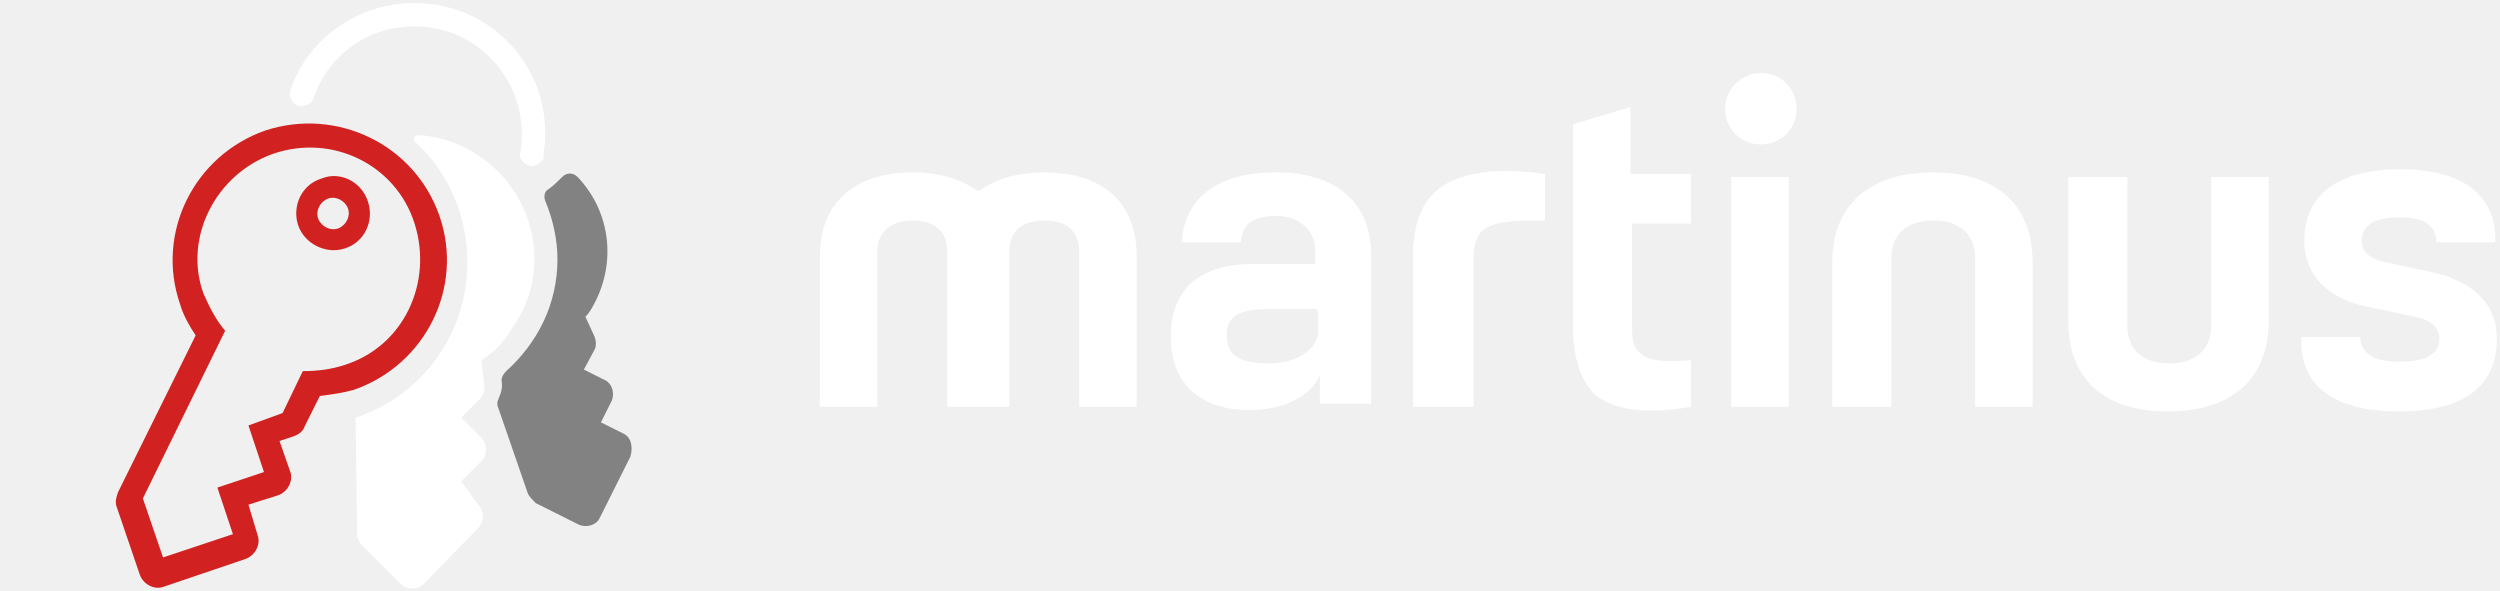
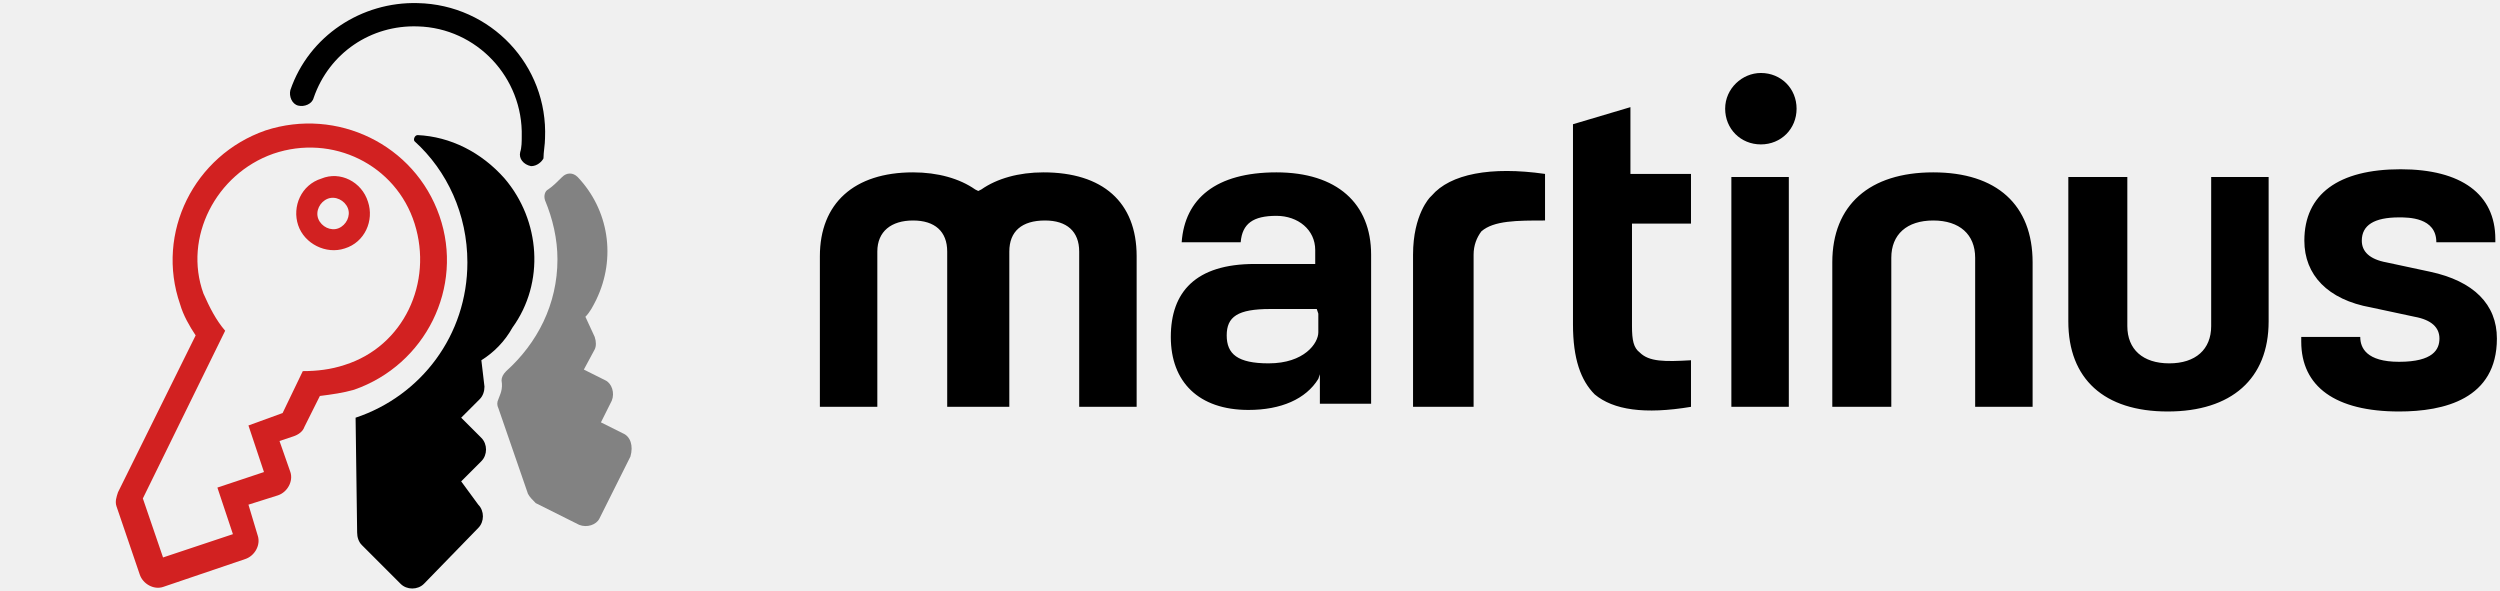
- <svg xmlns="http://www.w3.org/2000/svg" id="Layer_1" viewBox="0 0 161 38">
-   <style>.st0{fill-rule:evenodd;clip-rule:evenodd;fill:#fff}.st1{fill:#d22121}.st2{fill:#fff}.st3{fill:#828282}</style>
-   <path id="Fill-1" class="st0" d="M91.2 26.2h3.7v-9.8c0-.6.2-1.1.5-1.5.8-.7 2.3-.7 4.1-.7v-3c-3.5-.5-6.1 0-7.3 1.4l-.1.1S91 13.8 91 16.4v9.8h.2z" />
-   <path id="Fill-3" class="st0" d="M69.5 26.2h3.7v-9.7c0-3.5-2.2-5.4-6-5.4-1.6 0-3 .4-4 1.1l-.2.1-.2-.1c-1-.7-2.4-1.1-4-1.1-3.8 0-6 2-6 5.4v9.7h3.7v-10c0-1.3.9-2 2.3-2s2.2.7 2.2 2v10h4v-10c0-1.3.8-2 2.3-2 1.4 0 2.2.7 2.2 2v10z" />
-   <path id="Fill-5" class="st0" d="M111.5 26.2h3.7V11.4h-3.7z" />
-   <path id="Fill-7" class="st0" d="M127.2 26.2h3.7v-9.3c0-3.7-2.3-5.8-6.4-5.8s-6.5 2.1-6.5 5.8v9.3h3.8v-9.6c0-1.5 1-2.4 2.7-2.4s2.7.9 2.7 2.4v9.6z" />
-   <path id="Fill-8" class="st0" d="M133.2 11.4v9.3c0 3.7 2.3 5.8 6.4 5.8 4.1 0 6.5-2.1 6.5-5.8v-9.3h-3.7V21c0 1.5-1 2.4-2.7 2.4s-2.7-.9-2.7-2.4v-9.6h-3.8z" />
-   <path id="Fill-9" class="st0" d="M148.2 21.8v.2c0 2.9 2.2 4.5 6.3 4.5 2.9 0 6.3-.8 6.3-4.7 0-2.2-1.5-3.7-4.3-4.3l-2.8-.6c-1.1-.2-1.6-.7-1.6-1.4 0-1 .8-1.5 2.4-1.5.6 0 2.4 0 2.4 1.6h3.8v-.2c0-2.9-2.2-4.5-6.1-4.5-4 0-6.2 1.6-6.2 4.6 0 2.2 1.5 3.8 4.3 4.3l2.8.6c1.1.2 1.6.7 1.6 1.4s-.4 1.5-2.6 1.5c-2.1 0-2.5-.9-2.5-1.6h-3.8v.1z" />
-   <path id="Fill-10" class="st0" d="M113.4 4.7c-1.2 0-2.3 1-2.3 2.3s1 2.3 2.3 2.3 2.3-1 2.3-2.3c0-1.3-1-2.3-2.3-2.3" />
-   <path id="Fill-11" class="st0" d="M101.3 14.5v6.4c0 2.2.5 3.6 1.4 4.5 1.2 1 3.2 1.3 6.2.8v-3c-1.7.1-2.7.1-3.3-.5-.4-.3-.5-.8-.5-1.7v-6.6h3.8v-3.2H105V6.9L101.3 8v6.5z" />
-   <path id="Fill-12" class="st0" d="M84.9 20.2v1.2c0 .7-.9 2-3.2 2-2 0-2.7-.6-2.7-1.8 0-1.2.7-1.7 2.8-1.7h3l.1.3zm-2.7-9.1c-3.9 0-5.9 1.7-6.1 4.5h3.8c.1-1.2.8-1.7 2.3-1.7 1.4 0 2.5.9 2.5 2.2v.9h-3.9c-3.8 0-5.4 1.8-5.4 4.7s1.8 4.7 5 4.7c2.1 0 3.7-.7 4.5-2l.1-.3V26h3.3v-9.6c0-3.3-2.2-5.3-6.1-5.3z" />
-   <path class="st1" d="M17.6 9.9c3.8-1.3 7.9.7 9.1 4.5s-.7 7.9-4.5 9.1c-.9.3-1.8.4-2.7.4l-1.3 2.7-2.2.8 1 3-3 1 1 3-4.5 1.5-1.3-3.8 5.3-10.8c-.6-.7-1-1.5-1.4-2.4-1.3-3.6.8-7.7 4.5-9m-.5-1.5C12.5 10 10 15 11.6 19.6c.2.7.6 1.4 1 2l-5 10.1c-.1.3-.2.6-.1.9L9 37c.2.6.9 1 1.5.8l5.3-1.8c.6-.2 1-.9.8-1.5l-.6-2 1.9-.6c.6-.2 1-.9.8-1.5l-.7-2 .9-.3c.3-.1.6-.3.7-.6l1-2c.8-.1 1.5-.2 2.2-.4 4.6-1.6 7.1-6.6 5.5-11.2s-6.6-7-11.2-5.5zm4 4.4c.5-.2 1.1.1 1.3.6s-.1 1.1-.6 1.3-1.1-.1-1.3-.6.1-1.1.6-1.3m-.4-1.3c-1.3.4-1.9 1.8-1.5 3s1.8 1.9 3 1.5c1.3-.4 1.9-1.8 1.5-3-.4-1.3-1.8-2-3-1.5z" />
+ <svg xmlns="http://www.w3.org/2000/svg" viewBox="0 0 161 38">
+   <path class="st0" d="M91.2 26.2h3.7v-9.8c0-.6.2-1.1.5-1.5.8-.7 2.3-.7 4.1-.7v-3c-3.5-.5-6.1 0-7.3 1.4l-.1.1S91 13.8 91 16.4v9.8h.2zm-21.7 0h3.7v-9.7c0-3.5-2.2-5.4-6-5.4-1.6 0-3 .4-4 1.1l-.2.1-.2-.1c-1-.7-2.4-1.1-4-1.1-3.8 0-6 2-6 5.4v9.7h3.7v-10c0-1.3.9-2 2.3-2s2.2.7 2.2 2v10h4v-10c0-1.3.8-2 2.3-2 1.4 0 2.2.7 2.2 2v10zm42 0h3.7V11.4h-3.7zm15.7 0h3.7v-9.3c0-3.7-2.3-5.8-6.4-5.8s-6.5 2.1-6.5 5.8v9.3h3.8v-9.6c0-1.5 1-2.4 2.7-2.4s2.7.9 2.7 2.4v9.6zm6-14.8v9.3c0 3.7 2.3 5.8 6.4 5.8 4.1 0 6.5-2.1 6.5-5.8v-9.3h-3.7V21c0 1.5-1 2.4-2.7 2.4s-2.7-.9-2.7-2.4v-9.6h-3.8zm15 10.4v.2c0 2.9 2.2 4.5 6.3 4.5 2.9 0 6.3-.8 6.3-4.7 0-2.2-1.5-3.7-4.3-4.3l-2.8-.6c-1.1-.2-1.6-.7-1.6-1.4 0-1 .8-1.5 2.4-1.5.6 0 2.4 0 2.4 1.6h3.8v-.2c0-2.9-2.2-4.5-6.1-4.5-4 0-6.2 1.6-6.2 4.6 0 2.2 1.5 3.8 4.3 4.3l2.8.6c1.1.2 1.6.7 1.6 1.4s-.4 1.5-2.6 1.5c-2.1 0-2.5-.9-2.5-1.6h-3.8v.1zM113.4 4.7c-1.2 0-2.3 1-2.3 2.3s1 2.3 2.3 2.3 2.3-1 2.3-2.3c0-1.3-1-2.3-2.3-2.3m-12.1 9.8v6.4c0 2.2.5 3.6 1.4 4.5 1.2 1 3.2 1.3 6.2.8v-3c-1.7.1-2.7.1-3.3-.5-.4-.3-.5-.8-.5-1.7v-6.6h3.8v-3.2H105V6.9L101.3 8v6.5zm-16.4 5.7v1.2c0 .7-.9 2-3.2 2-2 0-2.7-.6-2.7-1.8 0-1.2.7-1.7 2.8-1.7h3l.1.3zm-2.7-9.1c-3.9 0-5.9 1.7-6.1 4.5h3.8c.1-1.2.8-1.7 2.3-1.7 1.4 0 2.5.9 2.5 2.2v.9h-3.9c-3.8 0-5.4 1.8-5.4 4.7s1.8 4.7 5 4.7c2.1 0 3.7-.7 4.5-2l.1-.3V26h3.3v-9.6c0-3.3-2.2-5.3-6.1-5.3z" />
+   <path d="M17.6 9.9c3.8-1.3 7.9.7 9.1 4.5s-.7 7.9-4.5 9.1c-.9.3-1.8.4-2.7.4l-1.3 2.7-2.2.8 1 3-3 1 1 3-4.5 1.5-1.3-3.8 5.3-10.8c-.6-.7-1-1.5-1.4-2.4-1.3-3.6.8-7.7 4.5-9m-.5-1.5C12.5 10 10 15 11.6 19.6c.2.7.6 1.4 1 2l-5 10.1c-.1.3-.2.6-.1.9L9 37c.2.6.9 1 1.5.8l5.3-1.8c.6-.2 1-.9.8-1.5l-.6-2 1.9-.6c.6-.2 1-.9.8-1.5l-.7-2 .9-.3c.3-.1.6-.3.7-.6l1-2c.8-.1 1.5-.2 2.2-.4 4.6-1.6 7.1-6.6 5.5-11.2s-6.6-7-11.2-5.5zm4 4.4c.5-.2 1.1.1 1.3.6s-.1 1.1-.6 1.3-1.1-.1-1.3-.6.1-1.1.6-1.3m-.4-1.3c-1.3.4-1.9 1.8-1.5 3s1.8 1.9 3 1.5c1.3-.4 1.9-1.8 1.5-3-.4-1.3-1.8-2-3-1.5z" fill="#d22121" />
  <path class="st2" d="M32.5 11.5C31 9.8 29 8.8 26.9 8.7c-.2 0-.3.3-.2.4 2.1 1.9 3.4 4.7 3.4 7.8 0 4.7-3 8.6-7.2 10l.1 7.4c0 .3.1.6.3.8l2.5 2.5c.4.4 1.1.4 1.5 0l3.5-3.6c.4-.4.4-1.1 0-1.5L29.7 31l1.3-1.3c.4-.4.4-1.1 0-1.5l-1.3-1.3 1.2-1.2c.2-.2.3-.5.3-.8l-.2-1.7c.8-.5 1.5-1.2 2-2.1 2.1-2.9 1.8-6.9-.5-9.6z" />
  <path class="st2" d="M34.2 10.7c-.5-.1-.8-.5-.7-.9.1-.3.1-.7.1-1 .1-3.8-2.9-7-6.7-7.1-3-.1-5.7 1.7-6.7 4.6-.1.4-.6.6-1 .5s-.6-.6-.5-1C19.9 2.3 23.3.1 26.9.2c4.7.1 8.4 4 8.2 8.7 0 .4-.1.9-.1 1.3-.1.2-.4.5-.8.5z" />
-   <path class="st3" d="M40.1 27.9l-1.4-.7.7-1.4c.2-.5 0-1.1-.4-1.3l-1.4-.7.7-1.3c.1-.2.1-.5 0-.8l-.6-1.3c.3-.3.5-.7.7-1.1 1.3-2.7.8-5.8-1.2-7.9-.3-.3-.7-.3-1 0s-.6.6-.9.8c-.2.1-.3.4-.2.7.5 1.2.8 2.5.8 3.8 0 2.9-1.3 5.4-3.3 7.2-.2.2-.3.4-.3.6.1.6-.1.9-.2 1.2-.1.2-.1.4 0 .6l1.9 5.5c.1.2.3.4.5.6l2.8 1.4c.5.2 1.1 0 1.3-.4l2-4c.2-.7 0-1.3-.5-1.5z" />
+   <path d="M40.1 27.9l-1.4-.7.7-1.4c.2-.5 0-1.1-.4-1.3l-1.4-.7.7-1.3c.1-.2.1-.5 0-.8l-.6-1.3c.3-.3.5-.7.7-1.1 1.3-2.7.8-5.8-1.2-7.9-.3-.3-.7-.3-1 0s-.6.6-.9.8c-.2.1-.3.4-.2.7.5 1.2.8 2.5.8 3.8 0 2.9-1.3 5.4-3.3 7.2-.2.2-.3.4-.3.6.1.6-.1.9-.2 1.2-.1.2-.1.4 0 .6l1.9 5.5c.1.2.3.4.5.6l2.8 1.4c.5.2 1.1 0 1.3-.4l2-4c.2-.7 0-1.3-.5-1.5z" fill="#828282" />
</svg>
